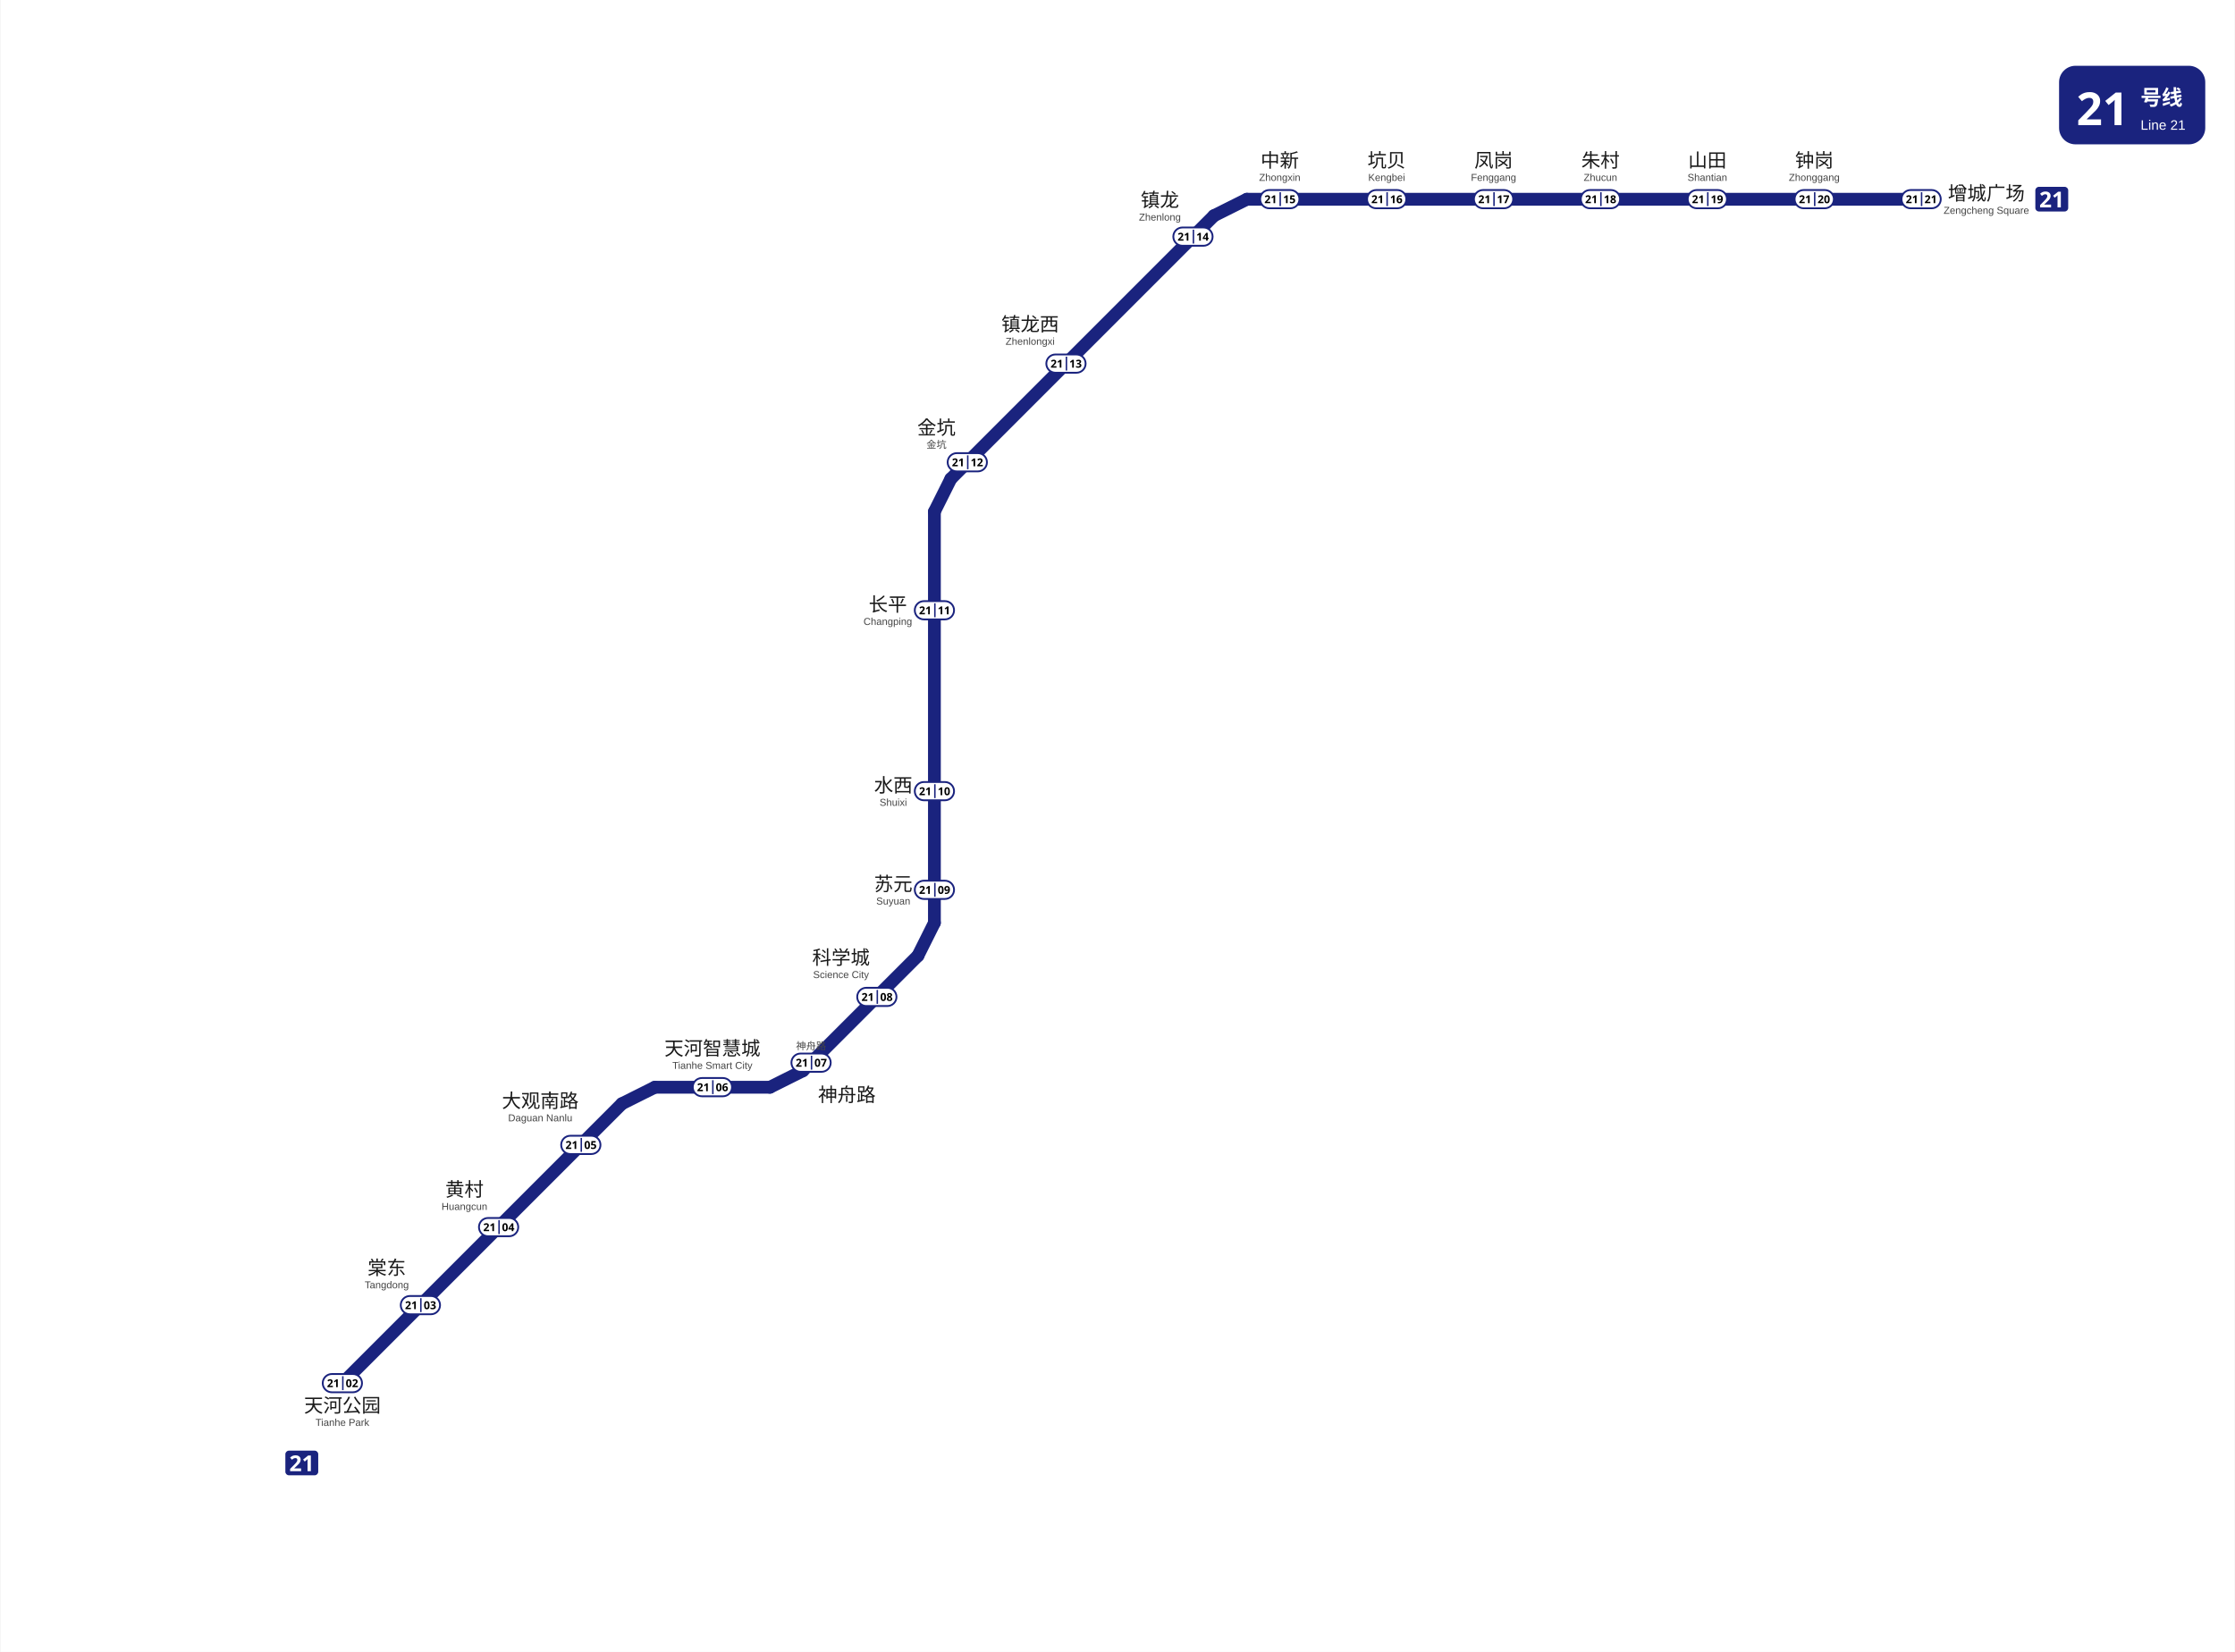
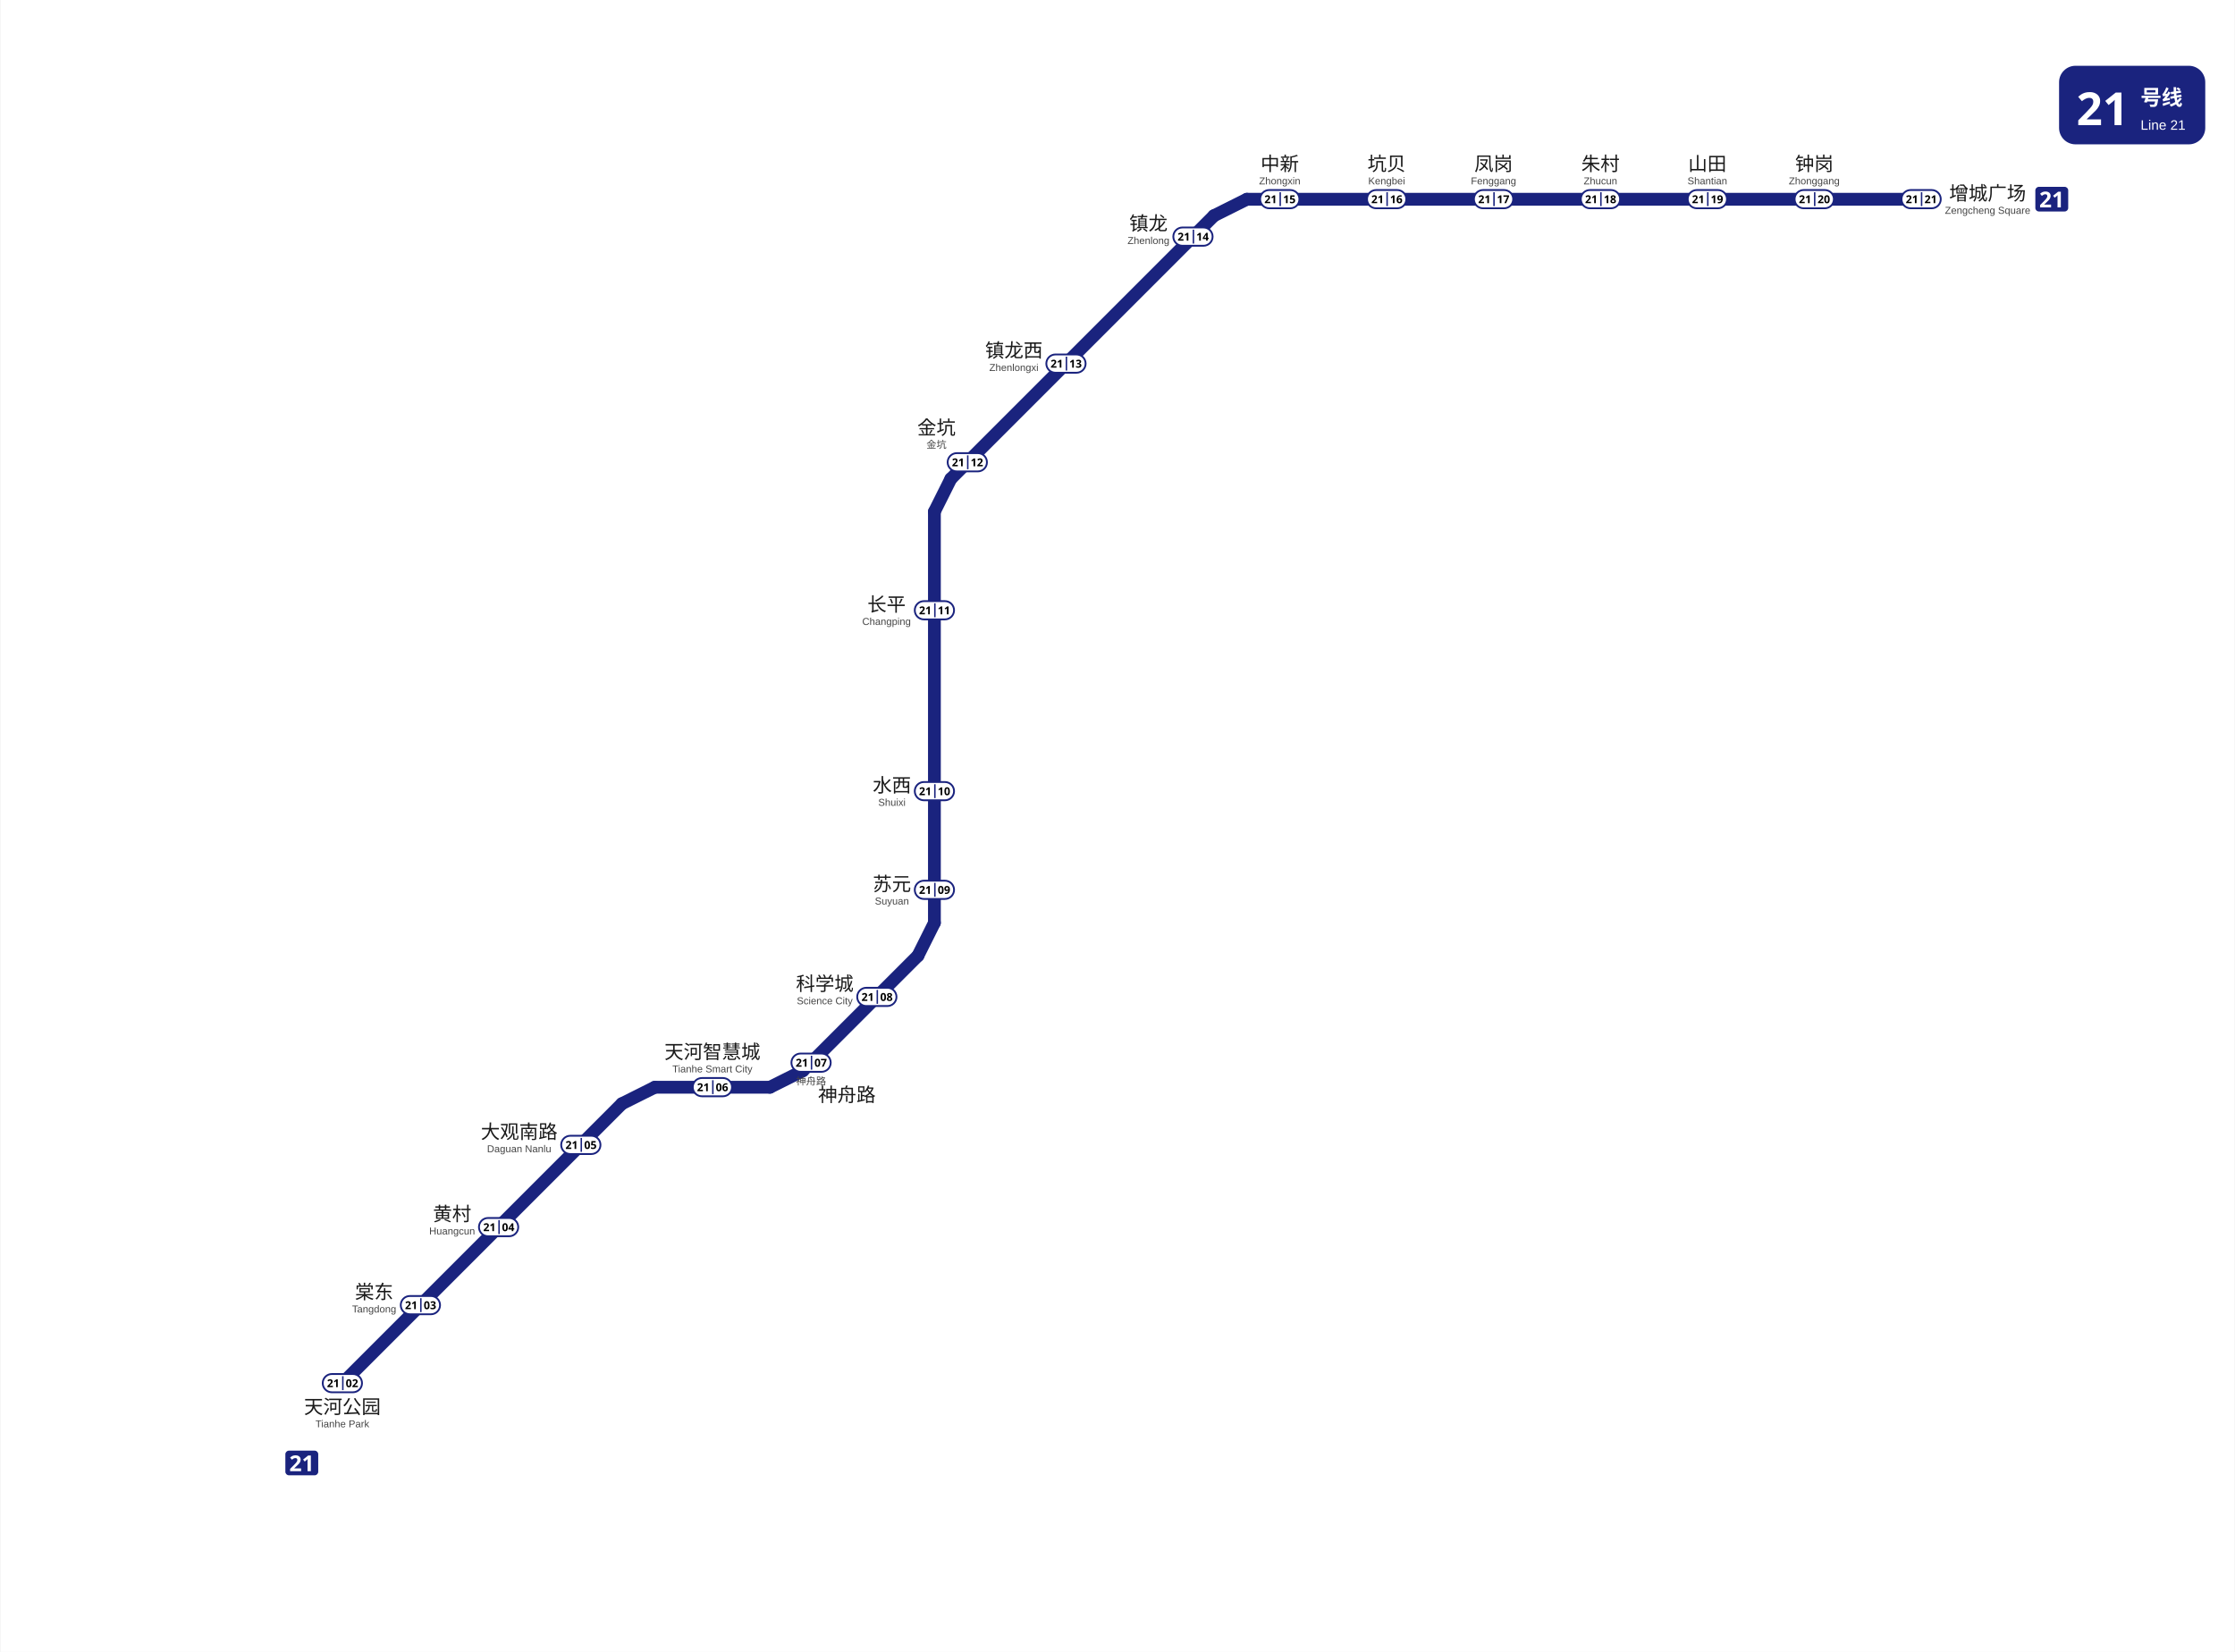
<svg xmlns="http://www.w3.org/2000/svg" viewBox="1689.4 253.2 1222.6 904.1" data-pins="中新,凤岗,坑贝,增城广场,大观南路,天河公园,天河智慧城,山田,朱村,棠东,水西,神舟路,科学城,苏元,金坑,钟岗,镇龙,镇龙西,长平,黄村" width="1223" height="904">
  <rect x="1689.417" y="253.2" width="1222.578" height="904.083" fill="#ffffff" />
  <g id="走廊">
    <line x1="2029.50" y1="857.25" x2="1876.50" y2="1010.25" style="fill:none;stroke:#1A237E;stroke-width:7;stroke-linecap:round" />
    <line x1="2047.50" y1="848.25" x2="2110.50" y2="848.25" style="fill:none;stroke:#1A237E;stroke-width:7;stroke-linecap:round" />
    <line x1="2371.50" y1="362.25" x2="2740.50" y2="362.25" style="fill:none;stroke:#1A237E;stroke-width:7;stroke-linecap:round" />
    <line x1="2200.50" y1="533.25" x2="2200.50" y2="758.25" style="fill:none;stroke:#1A237E;stroke-width:7;stroke-linecap:round" />
    <line x1="2353.50" y1="371.25" x2="2209.50" y2="515.25" style="fill:none;stroke:#1A237E;stroke-width:7;stroke-linecap:round" />
    <line x1="2128.50" y1="839.25" x2="2191.50" y2="776.25" style="fill:none;stroke:#1A237E;stroke-width:7;stroke-linecap:round" />
    <line x1="2110.50" y1="848.25" x2="2128.50" y2="839.25" style="fill:none;stroke:#1A237E;stroke-width:7;stroke-linecap:round" />
    <line x1="2200.50" y1="758.25" x2="2191.50" y2="776.25" style="fill:none;stroke:#1A237E;stroke-width:7;stroke-linecap:round" />
    <line x1="2047.50" y1="848.25" x2="2029.50" y2="857.25" style="fill:none;stroke:#1A237E;stroke-width:7;stroke-linecap:round" />
    <line x1="2371.50" y1="362.25" x2="2353.50" y2="371.25" style="fill:none;stroke:#1A237E;stroke-width:7;stroke-linecap:round" />
    <line x1="2200.50" y1="533.25" x2="2209.50" y2="515.25" style="fill:none;stroke:#1A237E;stroke-width:7;stroke-linecap:round" />
  </g>
  <g id="线路徽标">
    <g data-badge="header" transform="translate(2815.99 289.2)" data-ink="#FFFFFF" data-box="2816.0,289.2,2896.0,332.2" data-chip="2816.0,289.2,2896.0,332.2">
      <rect x="0" y="0" width="80.0" height="43.0" rx="9.0" fill="#1A237E" />
      <text x="9.5" y="32.5" font-family="'Microsoft YaHei', sans-serif" font-size="25" font-weight="bold" fill="#FFFFFF">21</text>
      <text x="44.6" y="21.5" font-family="'Microsoft YaHei', sans-serif" font-size="11.5" font-weight="600" fill="#FFFFFF">号线</text>
      <text x="44.6" y="35.0" font-family="Arial, sans-serif" font-size="7.5" fill="#FFFFFF">Line 21</text>
    </g>
    <g data-badge="chip" transform="translate(2803 355.455)" data-box="2803.0,355.5,2821.0,368.9">
      <path d="M16.04 13.49h-14.09c-1.07 0 -1.95 -0.88 -1.95 -1.95v-9.59c0 -1.07 0.88 -1.95 1.95 -1.95h14.09c1.07 0 1.95 0.88 1.95 1.95v9.59C17.99 12.61 17.11 13.49 16.04 13.49z" fill="#1A237E" />
      <path d="M8.59 11.24h-5.99v-1.26l2.15 -2.17c0.43 -0.45 0.78 -0.82 1.04 -1.12c0.26 -0.3 0.46 -0.57 0.58 -0.82s0.18 -0.51 0.18 -0.79c0 -0.34 -0.09 -0.6 -0.28 -0.77s-0.44 -0.25 -0.76 -0.25c-0.33 0 -0.65 0.08 -0.96 0.23c-0.31 0.15 -0.64 0.37 -0.98 0.65l-0.98 -1.16c0.24 -0.21 0.5 -0.41 0.78 -0.59c0.28 -0.19 0.6 -0.34 0.97 -0.46c0.36 -0.12 0.8 -0.17 1.31 -0.17c0.56 0 1.04 0.1 1.45 0.31s0.72 0.48 0.94 0.83c0.22 0.35 0.33 0.74 0.33 1.18c0 0.47 -0.09 0.9 -0.28 1.3c-0.19 0.39 -0.46 0.78 -0.82 1.16s-0.79 0.81 -1.29 1.27l-1.1 1.03v0.08h3.73V11.24z" fill="#FFFFFF" />
      <path d="M13.95 11.24h-1.81v-4.96c0 -0.2 0 -0.47 0.01 -0.81c0.01 -0.34 0.02 -0.64 0.04 -0.89c-0.04 0.05 -0.13 0.13 -0.26 0.26c-0.13 0.12 -0.25 0.23 -0.37 0.33l-0.98 0.79l-0.88 -1.09l2.76 -2.2h1.49V11.24z" fill="#FFFFFF" />
    </g>
    <g data-badge="chip" transform="translate(1845.3 1047.14)" data-box="1845.3,1047.1,1863.3,1060.6">
      <path d="M16.04 13.49h-14.09c-1.07 0 -1.95 -0.88 -1.95 -1.95v-9.59c0 -1.07 0.88 -1.95 1.95 -1.95h14.09c1.07 0 1.95 0.88 1.95 1.95v9.59C17.99 12.61 17.11 13.49 16.04 13.49z" fill="#1A237E" />
      <path d="M8.59 11.24h-5.99v-1.26l2.15 -2.17c0.43 -0.45 0.78 -0.82 1.04 -1.12c0.26 -0.3 0.46 -0.57 0.58 -0.82s0.18 -0.51 0.18 -0.79c0 -0.34 -0.09 -0.6 -0.28 -0.77s-0.44 -0.25 -0.76 -0.25c-0.33 0 -0.65 0.08 -0.96 0.23c-0.31 0.15 -0.64 0.37 -0.98 0.65l-0.98 -1.16c0.24 -0.21 0.5 -0.41 0.78 -0.59c0.28 -0.19 0.6 -0.34 0.97 -0.46c0.36 -0.12 0.8 -0.17 1.31 -0.17c0.56 0 1.04 0.1 1.45 0.31s0.72 0.48 0.94 0.83c0.22 0.35 0.33 0.74 0.33 1.18c0 0.47 -0.09 0.9 -0.28 1.3c-0.19 0.39 -0.46 0.78 -0.82 1.16s-0.79 0.81 -1.29 1.27l-1.1 1.03v0.08h3.73V11.24z" fill="#FFFFFF" />
      <path d="M13.95 11.24h-1.81v-4.96c0 -0.2 0 -0.47 0.01 -0.81c0.01 -0.34 0.02 -0.64 0.04 -0.89c-0.04 0.05 -0.13 0.13 -0.26 0.26c-0.13 0.12 -0.25 0.23 -0.37 0.33l-0.98 0.79l-0.88 -1.09l2.76 -2.2h1.49V11.24z" fill="#FFFFFF" />
    </g>
  </g>
  <g id="站名标注" font-family="'Microsoft YaHei', 'PingFang SC', sans-serif">
-     <text x="2776.20" y="362.73" text-anchor="middle" font-size="10.5" font-weight="500" fill="#1a1a1a">增城广场</text>
-     <text x="2776.20" y="370.23" text-anchor="middle" font-size="5.5" font-family="Arial, sans-serif" fill="#444444">Zengcheng Square</text>
-     <text x="2682.00" y="344.70" text-anchor="middle" font-size="10.5" font-weight="500" fill="#1a1a1a">钟岗</text>
-     <text x="2682.00" y="352.20" text-anchor="middle" font-size="5.5" font-family="Arial, sans-serif" fill="#444444">Zhonggang</text>
-     <text x="2623.50" y="344.70" text-anchor="middle" font-size="10.5" font-weight="500" fill="#1a1a1a">山田</text>
-     <text x="2623.50" y="352.20" text-anchor="middle" font-size="5.5" font-family="Arial, sans-serif" fill="#444444">Shantian</text>
-     <text x="2565.00" y="344.70" text-anchor="middle" font-size="10.5" font-weight="500" fill="#1a1a1a">朱村</text>
-     <text x="2565.00" y="352.20" text-anchor="middle" font-size="5.5" font-family="Arial, sans-serif" fill="#444444">Zhucun</text>
-     <text x="2506.50" y="344.70" text-anchor="middle" font-size="10.5" font-weight="500" fill="#1a1a1a">凤岗</text>
-     <text x="2506.50" y="352.20" text-anchor="middle" font-size="5.5" font-family="Arial, sans-serif" fill="#444444">Fenggang</text>
-     <text x="2448.00" y="344.70" text-anchor="middle" font-size="10.5" font-weight="500" fill="#1a1a1a">坑贝</text>
-     <text x="2448.00" y="352.20" text-anchor="middle" font-size="5.5" font-family="Arial, sans-serif" fill="#444444">Kengbei</text>
-     <text x="2389.50" y="344.70" text-anchor="middle" font-size="10.5" font-weight="500" fill="#1a1a1a">中新</text>
-     <text x="2389.50" y="352.20" text-anchor="middle" font-size="5.5" font-family="Arial, sans-serif" fill="#444444">Zhongxin</text>
-     <text x="2252.90" y="434.40" text-anchor="middle" font-size="10.5" font-weight="500" fill="#1a1a1a">镇龙西</text>
-     <text x="2252.90" y="441.90" text-anchor="middle" font-size="5.5" font-family="Arial, sans-serif" fill="#444444">Zhenlongxi</text>
+     <text x="2776.90" y="362.73" text-anchor="middle" font-size="10.5" font-weight="500" fill="#1a1a1a">增城广场</text>
+     <text x="2776.90" y="370.23" text-anchor="middle" font-size="5.5" font-family="Arial, sans-serif" fill="#444444">Zengcheng Square</text>
+     <text x="2682.00" y="346.60" text-anchor="middle" font-size="10.5" font-weight="500" fill="#1a1a1a">钟岗</text>
+     <text x="2682.00" y="354.10" text-anchor="middle" font-size="5.5" font-family="Arial, sans-serif" fill="#444444">Zhonggang</text>
+     <text x="2623.50" y="346.60" text-anchor="middle" font-size="10.5" font-weight="500" fill="#1a1a1a">山田</text>
+     <text x="2623.50" y="354.10" text-anchor="middle" font-size="5.5" font-family="Arial, sans-serif" fill="#444444">Shantian</text>
+     <text x="2565.00" y="346.60" text-anchor="middle" font-size="10.5" font-weight="500" fill="#1a1a1a">朱村</text>
+     <text x="2565.00" y="354.10" text-anchor="middle" font-size="5.5" font-family="Arial, sans-serif" fill="#444444">Zhucun</text>
+     <text x="2506.50" y="346.60" text-anchor="middle" font-size="10.5" font-weight="500" fill="#1a1a1a">凤岗</text>
+     <text x="2506.50" y="354.10" text-anchor="middle" font-size="5.5" font-family="Arial, sans-serif" fill="#444444">Fenggang</text>
+     <text x="2448.00" y="346.60" text-anchor="middle" font-size="10.5" font-weight="500" fill="#1a1a1a">坑贝</text>
+     <text x="2448.00" y="354.10" text-anchor="middle" font-size="5.5" font-family="Arial, sans-serif" fill="#444444">Kengbei</text>
+     <text x="2389.50" y="346.60" text-anchor="middle" font-size="10.5" font-weight="500" fill="#1a1a1a">中新</text>
+     <text x="2389.50" y="354.10" text-anchor="middle" font-size="5.5" font-family="Arial, sans-serif" fill="#444444">Zhongxin</text>
+     <text x="2244.00" y="448.73" text-anchor="middle" font-size="10.5" font-weight="500" fill="#1a1a1a">镇龙西</text>
+     <text x="2244.00" y="456.23" text-anchor="middle" font-size="5.5" font-family="Arial, sans-serif" fill="#444444">Zhenlongxi</text>
    <text x="2201.6" y="491.0" text-anchor="middle" font-size="10.5" font-weight="500" fill="#1a1a1a">金坑</text>
    <text x="2201.60" y="498.50" text-anchor="middle" font-size="5.5" font-family="Arial, sans-serif" fill="#444444">金坑</text>
-     <text x="2175.00" y="587.73" text-anchor="middle" font-size="10.5" font-weight="500" fill="#1a1a1a">长平</text>
-     <text x="2175.00" y="595.23" text-anchor="middle" font-size="5.5" font-family="Arial, sans-serif" fill="#444444">Changping</text>
-     <text x="2178.00" y="686.73" text-anchor="middle" font-size="10.5" font-weight="500" fill="#1a1a1a">水西</text>
-     <text x="2178.00" y="694.23" text-anchor="middle" font-size="5.5" font-family="Arial, sans-serif" fill="#444444">Shuixi</text>
-     <text x="2178.00" y="740.73" text-anchor="middle" font-size="10.5" font-weight="500" fill="#1a1a1a">苏元</text>
-     <text x="2178.00" y="748.23" text-anchor="middle" font-size="5.5" font-family="Arial, sans-serif" fill="#444444">Suyuan</text>
-     <text x="2149.40" y="781.00" text-anchor="middle" font-size="10.5" font-weight="500" fill="#1a1a1a">科学城</text>
-     <text x="2149.40" y="788.50" text-anchor="middle" font-size="5.5" font-family="Arial, sans-serif" fill="#444444">Science City</text>
-     <text x="2079.00" y="830.70" text-anchor="middle" font-size="10.5" font-weight="500" fill="#1a1a1a">天河智慧城</text>
-     <text x="2079.00" y="838.20" text-anchor="middle" font-size="5.5" font-family="Arial, sans-serif" fill="#444444">Tianhe Smart City</text>
-     <text x="1984.80" y="859.40" text-anchor="middle" font-size="10.5" font-weight="500" fill="#1a1a1a">大观南路</text>
-     <text x="1984.80" y="866.90" text-anchor="middle" font-size="5.5" font-family="Arial, sans-serif" fill="#444444">Daguan Nanlu</text>
-     <text x="1943.30" y="907.90" text-anchor="middle" font-size="10.5" font-weight="500" fill="#1a1a1a">黄村</text>
-     <text x="1943.30" y="915.40" text-anchor="middle" font-size="5.5" font-family="Arial, sans-serif" fill="#444444">Huangcun</text>
-     <text x="1900.80" y="950.80" text-anchor="middle" font-size="10.5" font-weight="500" fill="#1a1a1a">棠东</text>
-     <text x="1900.80" y="958.30" text-anchor="middle" font-size="5.5" font-family="Arial, sans-serif" fill="#444444">Tangdong</text>
-     <text x="1876.50" y="1026.10" text-anchor="middle" font-size="10.5" font-weight="500" fill="#1a1a1a">天河公园</text>
-     <text x="1876.50" y="1033.60" text-anchor="middle" font-size="5.5" font-family="Arial, sans-serif" fill="#444444">Tianhe Park</text>
-     <text x="2323.90" y="366.40" text-anchor="middle" font-size="10.5" font-weight="500" fill="#1a1a1a">镇龙</text>
-     <text x="2323.90" y="373.90" text-anchor="middle" font-size="5.5" font-family="Arial, sans-serif" fill="#444444">Zhenlong</text>
+     <text x="2174.30" y="587.73" text-anchor="middle" font-size="10.5" font-weight="500" fill="#1a1a1a">长平</text>
+     <text x="2174.30" y="595.23" text-anchor="middle" font-size="5.5" font-family="Arial, sans-serif" fill="#444444">Changping</text>
+     <text x="2177.25" y="686.73" text-anchor="middle" font-size="10.5" font-weight="500" fill="#1a1a1a">水西</text>
+     <text x="2177.25" y="694.23" text-anchor="middle" font-size="5.5" font-family="Arial, sans-serif" fill="#444444">Shuixi</text>
+     <text x="2177.25" y="740.73" text-anchor="middle" font-size="10.5" font-weight="500" fill="#1a1a1a">苏元</text>
+     <text x="2177.25" y="748.23" text-anchor="middle" font-size="5.5" font-family="Arial, sans-serif" fill="#444444">Suyuan</text>
+     <text x="2140.50" y="795.33" text-anchor="middle" font-size="10.5" font-weight="500" fill="#1a1a1a">科学城</text>
+     <text x="2140.50" y="802.83" text-anchor="middle" font-size="5.5" font-family="Arial, sans-serif" fill="#444444">Science City</text>
+     <text x="2079.00" y="832.60" text-anchor="middle" font-size="10.5" font-weight="500" fill="#1a1a1a">天河智慧城</text>
+     <text x="2079.00" y="840.10" text-anchor="middle" font-size="5.5" font-family="Arial, sans-serif" fill="#444444">Tianhe Smart City</text>
+     <text x="1973.25" y="876.33" text-anchor="middle" font-size="10.5" font-weight="500" fill="#1a1a1a">大观南路</text>
+     <text x="1973.25" y="883.83" text-anchor="middle" font-size="5.5" font-family="Arial, sans-serif" fill="#444444">Daguan Nanlu</text>
+     <text x="1936.55" y="921.33" text-anchor="middle" font-size="10.5" font-weight="500" fill="#1a1a1a">黄村</text>
+     <text x="1936.55" y="928.83" text-anchor="middle" font-size="5.5" font-family="Arial, sans-serif" fill="#444444">Huangcun</text>
+     <text x="1893.90" y="964.03" text-anchor="middle" font-size="10.5" font-weight="500" fill="#1a1a1a">棠东</text>
+     <text x="1893.90" y="971.53" text-anchor="middle" font-size="5.5" font-family="Arial, sans-serif" fill="#444444">Tangdong</text>
+     <text x="1876.50" y="1026.86" text-anchor="middle" font-size="10.5" font-weight="500" fill="#1a1a1a">天河公园</text>
+     <text x="1876.50" y="1034.36" text-anchor="middle" font-size="5.5" font-family="Arial, sans-serif" fill="#444444">Tianhe Park</text>
+     <text x="2317.65" y="379.23" text-anchor="middle" font-size="10.5" font-weight="500" fill="#1a1a1a">镇龙</text>
+     <text x="2317.65" y="386.73" text-anchor="middle" font-size="5.5" font-family="Arial, sans-serif" fill="#444444">Zhenlong</text>
    <text x="2152.6" y="856.1" text-anchor="middle" font-size="10.5" font-weight="500" fill="#1a1a1a">神舟路</text>
-     <text x="2133.00" y="827.60" text-anchor="middle" font-size="5.5" font-family="Arial, sans-serif" fill="#444444">神舟路</text>
+     <text x="2133.00" y="846.86" text-anchor="middle" font-size="5.5" font-family="Arial, sans-serif" fill="#444444">神舟路</text>
  </g>
  <g id="编号牌" font-family="'Microsoft YaHei', 'PingFang SC', sans-serif">
    <rect x="2729.75" y="357.20" width="21.50" height="10.00" rx="5.00" fill="#FFFFFF" stroke="#1A237E" stroke-width="1.0" />
    <line x1="2740.75" y1="358.40" x2="2740.75" y2="366.00" stroke="#1A237E" stroke-width="0.8" />
    <text x="2735.50" y="362.08" text-anchor="middle" dominant-baseline="central" font-size="6.0" font-weight="700" fill="#000000">21</text>
    <text x="2745.75" y="362.08" text-anchor="middle" dominant-baseline="central" font-size="6.0" font-weight="700" fill="#000000">21</text>
    <rect x="2671.25" y="357.20" width="21.50" height="10.00" rx="5.00" fill="#FFFFFF" stroke="#1A237E" stroke-width="1.0" />
    <line x1="2682.25" y1="358.40" x2="2682.25" y2="366.00" stroke="#1A237E" stroke-width="0.8" />
    <text x="2677.00" y="362.08" text-anchor="middle" dominant-baseline="central" font-size="6.0" font-weight="700" fill="#000000">21</text>
    <text x="2687.25" y="362.08" text-anchor="middle" dominant-baseline="central" font-size="6.0" font-weight="700" fill="#000000">20</text>
    <rect x="2612.75" y="357.20" width="21.50" height="10.00" rx="5.00" fill="#FFFFFF" stroke="#1A237E" stroke-width="1.0" />
    <line x1="2623.75" y1="358.40" x2="2623.75" y2="366.00" stroke="#1A237E" stroke-width="0.8" />
    <text x="2618.50" y="362.08" text-anchor="middle" dominant-baseline="central" font-size="6.0" font-weight="700" fill="#000000">21</text>
    <text x="2628.75" y="362.08" text-anchor="middle" dominant-baseline="central" font-size="6.0" font-weight="700" fill="#000000">19</text>
    <rect x="2554.25" y="357.20" width="21.50" height="10.00" rx="5.00" fill="#FFFFFF" stroke="#1A237E" stroke-width="1.0" />
    <line x1="2565.25" y1="358.40" x2="2565.25" y2="366.00" stroke="#1A237E" stroke-width="0.8" />
    <text x="2560.00" y="362.08" text-anchor="middle" dominant-baseline="central" font-size="6.0" font-weight="700" fill="#000000">21</text>
    <text x="2570.25" y="362.08" text-anchor="middle" dominant-baseline="central" font-size="6.0" font-weight="700" fill="#000000">18</text>
    <rect x="2495.75" y="357.20" width="21.50" height="10.00" rx="5.00" fill="#FFFFFF" stroke="#1A237E" stroke-width="1.0" />
    <line x1="2506.75" y1="358.40" x2="2506.75" y2="366.00" stroke="#1A237E" stroke-width="0.8" />
    <text x="2501.50" y="362.08" text-anchor="middle" dominant-baseline="central" font-size="6.0" font-weight="700" fill="#000000">21</text>
    <text x="2511.75" y="362.08" text-anchor="middle" dominant-baseline="central" font-size="6.0" font-weight="700" fill="#000000">17</text>
    <rect x="2437.25" y="357.20" width="21.50" height="10.00" rx="5.00" fill="#FFFFFF" stroke="#1A237E" stroke-width="1.0" />
    <line x1="2448.25" y1="358.40" x2="2448.25" y2="366.00" stroke="#1A237E" stroke-width="0.8" />
    <text x="2443.00" y="362.08" text-anchor="middle" dominant-baseline="central" font-size="6.0" font-weight="700" fill="#000000">21</text>
    <text x="2453.25" y="362.08" text-anchor="middle" dominant-baseline="central" font-size="6.0" font-weight="700" fill="#000000">16</text>
    <rect x="2378.75" y="357.20" width="21.50" height="10.00" rx="5.00" fill="#FFFFFF" stroke="#1A237E" stroke-width="1.0" />
    <line x1="2389.75" y1="358.40" x2="2389.75" y2="366.00" stroke="#1A237E" stroke-width="0.8" />
    <text x="2384.50" y="362.08" text-anchor="middle" dominant-baseline="central" font-size="6.0" font-weight="700" fill="#000000">21</text>
    <text x="2394.75" y="362.08" text-anchor="middle" dominant-baseline="central" font-size="6.0" font-weight="700" fill="#000000">15</text>
    <rect x="2331.25" y="377.70" width="21.50" height="10.00" rx="5.00" fill="#FFFFFF" stroke="#1A237E" stroke-width="1.0" />
    <line x1="2342.25" y1="378.90" x2="2342.25" y2="386.50" stroke="#1A237E" stroke-width="0.8" />
    <text x="2337.00" y="382.58" text-anchor="middle" dominant-baseline="central" font-size="6.0" font-weight="700" fill="#000000">21</text>
    <text x="2347.25" y="382.58" text-anchor="middle" dominant-baseline="central" font-size="6.0" font-weight="700" fill="#000000">14</text>
    <rect x="2261.75" y="447.20" width="21.50" height="10.00" rx="5.00" fill="#FFFFFF" stroke="#1A237E" stroke-width="1.0" />
    <line x1="2272.75" y1="448.40" x2="2272.75" y2="456.00" stroke="#1A237E" stroke-width="0.8" />
    <text x="2267.50" y="452.08" text-anchor="middle" dominant-baseline="central" font-size="6.0" font-weight="700" fill="#000000">21</text>
    <text x="2277.75" y="452.08" text-anchor="middle" dominant-baseline="central" font-size="6.0" font-weight="700" fill="#000000">13</text>
    <rect x="2207.75" y="501.20" width="21.50" height="10.00" rx="5.00" fill="#FFFFFF" stroke="#1A237E" stroke-width="1.0" />
    <line x1="2218.75" y1="502.40" x2="2218.75" y2="510.00" stroke="#1A237E" stroke-width="0.8" />
    <text x="2213.50" y="506.08" text-anchor="middle" dominant-baseline="central" font-size="6.0" font-weight="700" fill="#000000">21</text>
    <text x="2223.75" y="506.08" text-anchor="middle" dominant-baseline="central" font-size="6.0" font-weight="700" fill="#000000">12</text>
    <rect x="2189.75" y="582.20" width="21.50" height="10.00" rx="5.00" fill="#FFFFFF" stroke="#1A237E" stroke-width="1.0" />
    <line x1="2200.75" y1="583.40" x2="2200.75" y2="591.00" stroke="#1A237E" stroke-width="0.8" />
    <text x="2195.50" y="587.08" text-anchor="middle" dominant-baseline="central" font-size="6.0" font-weight="700" fill="#000000">21</text>
    <text x="2205.75" y="587.08" text-anchor="middle" dominant-baseline="central" font-size="6.0" font-weight="700" fill="#000000">11</text>
    <rect x="2189.75" y="681.20" width="21.50" height="10.00" rx="5.00" fill="#FFFFFF" stroke="#1A237E" stroke-width="1.0" />
    <line x1="2200.75" y1="682.40" x2="2200.75" y2="690.00" stroke="#1A237E" stroke-width="0.8" />
    <text x="2195.50" y="686.08" text-anchor="middle" dominant-baseline="central" font-size="6.0" font-weight="700" fill="#000000">21</text>
    <text x="2205.75" y="686.08" text-anchor="middle" dominant-baseline="central" font-size="6.0" font-weight="700" fill="#000000">10</text>
    <rect x="2189.75" y="735.20" width="21.50" height="10.00" rx="5.00" fill="#FFFFFF" stroke="#1A237E" stroke-width="1.0" />
    <line x1="2200.75" y1="736.40" x2="2200.75" y2="744.00" stroke="#1A237E" stroke-width="0.8" />
    <text x="2195.50" y="740.08" text-anchor="middle" dominant-baseline="central" font-size="6.0" font-weight="700" fill="#000000">21</text>
    <text x="2205.75" y="740.08" text-anchor="middle" dominant-baseline="central" font-size="6.0" font-weight="700" fill="#000000">09</text>
    <rect x="2158.25" y="793.80" width="21.50" height="10.00" rx="5.00" fill="#FFFFFF" stroke="#1A237E" stroke-width="1.0" />
    <line x1="2169.25" y1="795.00" x2="2169.25" y2="802.60" stroke="#1A237E" stroke-width="0.8" />
    <text x="2164.00" y="798.68" text-anchor="middle" dominant-baseline="central" font-size="6.0" font-weight="700" fill="#000000">21</text>
    <text x="2174.25" y="798.68" text-anchor="middle" dominant-baseline="central" font-size="6.0" font-weight="700" fill="#000000">08</text>
    <rect x="2122.25" y="829.80" width="21.50" height="10.00" rx="5.00" fill="#FFFFFF" stroke="#1A237E" stroke-width="1.0" />
    <line x1="2133.25" y1="831.00" x2="2133.25" y2="838.60" stroke="#1A237E" stroke-width="0.8" />
    <text x="2128.00" y="834.68" text-anchor="middle" dominant-baseline="central" font-size="6.0" font-weight="700" fill="#000000">21</text>
    <text x="2138.25" y="834.68" text-anchor="middle" dominant-baseline="central" font-size="6.0" font-weight="700" fill="#000000">07</text>
    <rect x="2068.25" y="843.20" width="21.50" height="10.00" rx="5.00" fill="#FFFFFF" stroke="#1A237E" stroke-width="1.0" />
    <line x1="2079.25" y1="844.40" x2="2079.25" y2="852.00" stroke="#1A237E" stroke-width="0.8" />
    <text x="2074.00" y="848.08" text-anchor="middle" dominant-baseline="central" font-size="6.0" font-weight="700" fill="#000000">21</text>
    <text x="2084.25" y="848.08" text-anchor="middle" dominant-baseline="central" font-size="6.0" font-weight="700" fill="#000000">06</text>
    <rect x="1996.25" y="874.80" width="21.50" height="10.00" rx="5.00" fill="#FFFFFF" stroke="#1A237E" stroke-width="1.0" />
    <line x1="2007.25" y1="876.00" x2="2007.25" y2="883.60" stroke="#1A237E" stroke-width="0.8" />
    <text x="2002.00" y="879.68" text-anchor="middle" dominant-baseline="central" font-size="6.0" font-weight="700" fill="#000000">21</text>
    <text x="2012.25" y="879.68" text-anchor="middle" dominant-baseline="central" font-size="6.0" font-weight="700" fill="#000000">05</text>
    <rect x="1951.25" y="919.80" width="21.50" height="10.00" rx="5.00" fill="#FFFFFF" stroke="#1A237E" stroke-width="1.0" />
    <line x1="1962.25" y1="921.00" x2="1962.25" y2="928.60" stroke="#1A237E" stroke-width="0.8" />
    <text x="1957.00" y="924.68" text-anchor="middle" dominant-baseline="central" font-size="6.0" font-weight="700" fill="#000000">21</text>
    <text x="1967.25" y="924.68" text-anchor="middle" dominant-baseline="central" font-size="6.0" font-weight="700" fill="#000000">04</text>
    <rect x="1908.45" y="962.50" width="21.50" height="10.00" rx="5.00" fill="#FFFFFF" stroke="#1A237E" stroke-width="1.0" />
    <line x1="1919.45" y1="963.70" x2="1919.45" y2="971.30" stroke="#1A237E" stroke-width="0.8" />
    <text x="1914.20" y="967.38" text-anchor="middle" dominant-baseline="central" font-size="6.0" font-weight="700" fill="#000000">21</text>
    <text x="1924.45" y="967.38" text-anchor="middle" dominant-baseline="central" font-size="6.0" font-weight="700" fill="#000000">03</text>
    <rect x="1865.75" y="1005.20" width="21.50" height="10.00" rx="5.00" fill="#FFFFFF" stroke="#1A237E" stroke-width="1.0" />
    <line x1="1876.75" y1="1006.40" x2="1876.75" y2="1014.00" stroke="#1A237E" stroke-width="0.8" />
    <text x="1871.50" y="1010.08" text-anchor="middle" dominant-baseline="central" font-size="6.0" font-weight="700" fill="#000000">21</text>
    <text x="1881.75" y="1010.08" text-anchor="middle" dominant-baseline="central" font-size="6.0" font-weight="700" fill="#000000">02</text>
  </g>
</svg>
